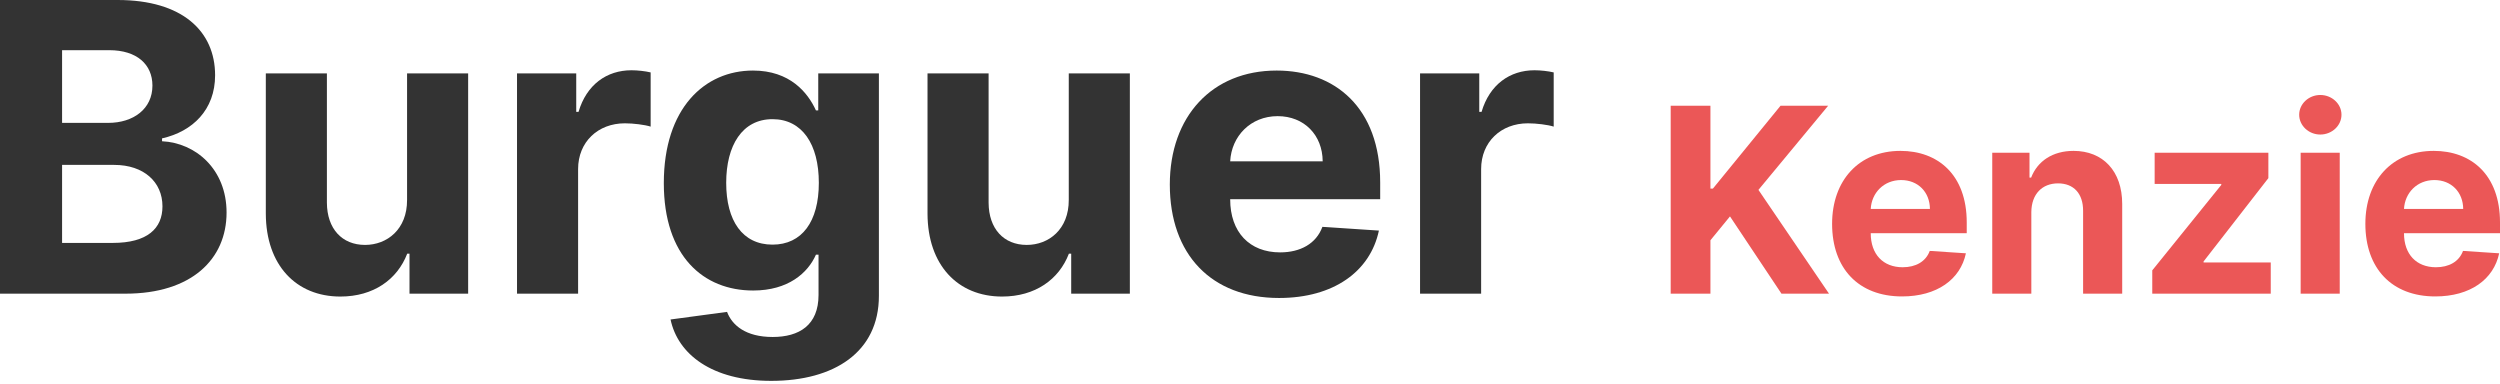
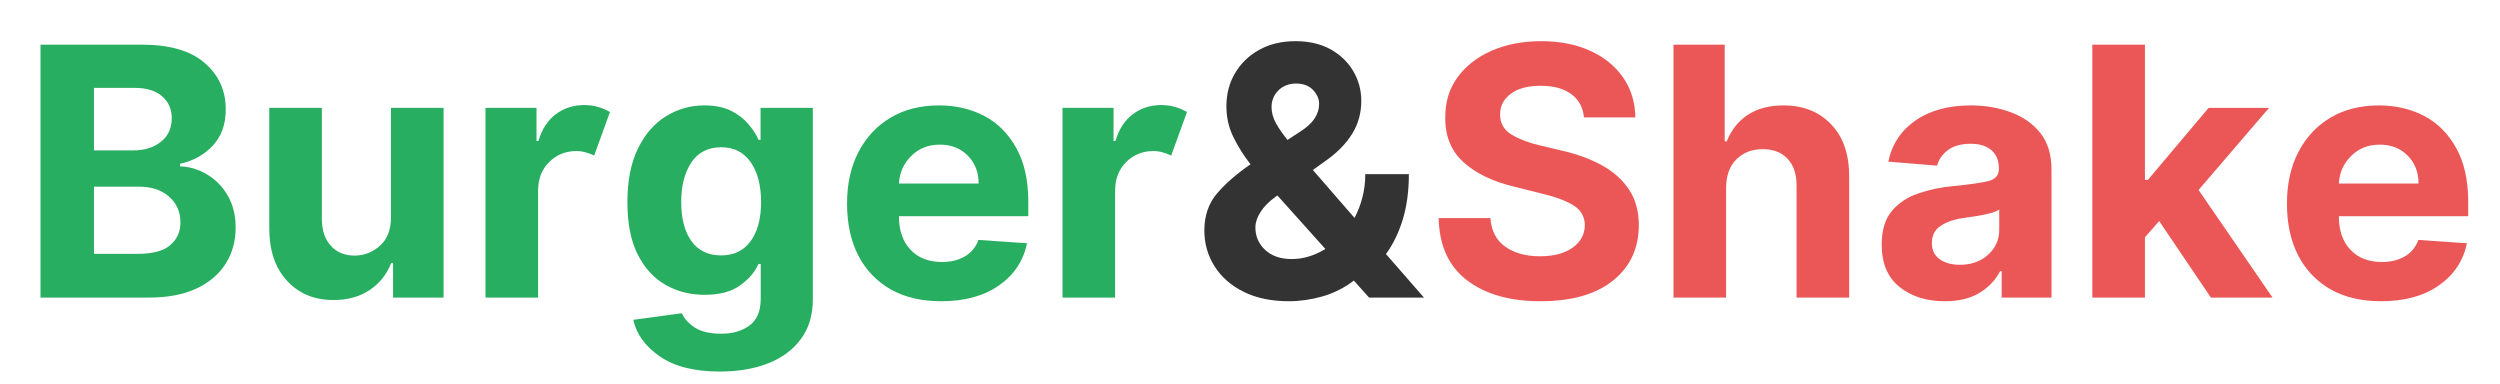
- <svg xmlns="http://www.w3.org/2000/svg" width="150" height="23" viewBox="0 0 150 23" fill="none">
-   <mask id="mask0_1_218" style="mask-type:alpha" maskUnits="userSpaceOnUse" x="0" y="0" width="150" height="23">
-     <path d="M0 17.62H7.528C11.486 17.62 13.594 15.556 13.594 12.751C13.594 10.144 11.727 8.569 9.722 8.475V8.303C11.555 7.89 12.906 6.59 12.906 4.517C12.906 1.876 10.944 0 7.055 0H0V17.62ZM3.725 14.575V9.894H6.849C8.638 9.894 9.748 10.927 9.748 12.381C9.748 13.706 8.845 14.575 6.763 14.575H3.725ZM3.725 7.373V3.011H6.556C8.208 3.011 9.146 3.863 9.146 5.136C9.146 6.53 8.01 7.373 6.487 7.373H3.725Z" fill="#333333" />
-     <path d="M24.424 11.994C24.433 13.766 23.219 14.695 21.903 14.695C20.518 14.695 19.623 13.723 19.614 12.166V4.405H15.949V12.82C15.958 15.908 17.765 17.793 20.423 17.793C22.411 17.793 23.839 16.769 24.433 15.22H24.57V17.62H28.089V4.405H24.424V11.994Z" fill="#333333" />
-     <path d="M31.021 17.62H34.686V10.144C34.686 8.518 35.873 7.399 37.491 7.399C37.998 7.399 38.695 7.485 39.039 7.597V4.345C38.712 4.267 38.257 4.216 37.887 4.216C36.407 4.216 35.194 5.076 34.712 6.711H34.574V4.405H31.021V17.62Z" fill="#333333" />
-     <path d="M46.273 22.852C50.05 22.852 52.734 21.131 52.734 17.75V4.405H49.095V6.625H48.957C48.467 5.549 47.392 4.233 45.18 4.233C42.281 4.233 39.829 6.487 39.829 10.987C39.829 15.383 42.212 17.431 45.189 17.431C47.297 17.431 48.476 16.373 48.957 15.28H49.112V17.698C49.112 19.513 47.951 20.219 46.359 20.219C44.742 20.219 43.924 19.513 43.623 18.713L40.233 19.169C40.672 21.251 42.711 22.852 46.273 22.852ZM46.35 14.678C44.552 14.678 43.572 13.25 43.572 10.97C43.572 8.724 44.535 7.15 46.35 7.15C48.132 7.15 49.13 8.655 49.13 10.97C49.13 13.301 48.114 14.678 46.35 14.678Z" fill="#333333" />
-     <path d="M64.126 11.994C64.134 13.766 62.921 14.695 61.605 14.695C60.22 14.695 59.325 13.723 59.316 12.166V4.405H55.651V12.82C55.66 15.908 57.467 17.793 60.125 17.793C62.112 17.793 63.541 16.769 64.134 15.22H64.272V17.62H67.791V4.405H64.126V11.994Z" fill="#333333" />
-     <path d="M76.745 17.879C80.015 17.879 82.217 16.287 82.734 13.835L79.344 13.611C78.974 14.618 78.027 15.143 76.806 15.143C74.973 15.143 73.811 13.93 73.811 11.959V11.951H82.811V10.944C82.811 6.453 80.092 4.233 76.599 4.233C72.71 4.233 70.189 6.995 70.189 11.073C70.189 15.263 72.676 17.879 76.745 17.879ZM73.811 9.679C73.889 8.174 75.033 6.969 76.659 6.969C78.251 6.969 79.352 8.105 79.361 9.679H73.811Z" fill="#333333" />
-     <path d="M85.203 17.62H88.868V10.144C88.868 8.518 90.055 7.399 91.673 7.399C92.18 7.399 92.877 7.485 93.222 7.597V4.345C92.895 4.267 92.439 4.216 92.069 4.216C90.589 4.216 89.376 5.076 88.894 6.711H88.756V4.405H85.203V17.62Z" fill="#333333" />
-     <path d="M100.241 17.62H102.626V14.416L103.799 12.984L106.888 17.62H109.74L105.506 11.393L109.69 6.343H106.833L102.774 11.316H102.626V6.343H100.241V17.62Z" fill="#333333" />
-     <path d="M114.122 17.786C116.214 17.786 117.624 16.767 117.954 15.198L115.785 15.055C115.548 15.699 114.942 16.035 114.16 16.035C112.987 16.035 112.244 15.258 112.244 13.997V13.992H118.004V13.348C118.004 10.473 116.264 9.053 114.028 9.053C111.539 9.053 109.926 10.82 109.926 13.43C109.926 16.112 111.517 17.786 114.122 17.786ZM112.244 12.538C112.294 11.574 113.026 10.803 114.067 10.803C115.085 10.803 115.79 11.53 115.796 12.538H112.244Z" fill="#333333" />
-     <path d="M121.88 12.731C121.886 11.64 122.535 11.002 123.483 11.002C124.424 11.002 124.991 11.618 124.986 12.654V17.62H127.332V12.235C127.332 10.264 126.175 9.053 124.413 9.053C123.158 9.053 122.249 9.669 121.869 10.655H121.77V9.163H119.535V17.62H121.88V12.731Z" fill="#333333" />
-     <path d="M129.136 17.62H136.245V15.748H132.214V15.688L136.102 10.688V9.163H129.279V11.035H133.277V11.095L129.136 16.222V17.62Z" fill="#333333" />
-     <path d="M138.039 17.62H140.384V9.163H138.039V17.62ZM139.217 8.072C139.916 8.072 140.489 7.538 140.489 6.883C140.489 6.233 139.916 5.699 139.217 5.699C138.523 5.699 137.951 6.233 137.951 6.883C137.951 7.538 138.523 8.072 139.217 8.072Z" fill="#333333" />
-     <path d="M146.118 17.786C148.21 17.786 149.62 16.767 149.95 15.198L147.781 15.055C147.544 15.699 146.938 16.035 146.157 16.035C144.984 16.035 144.24 15.258 144.24 13.997V13.992H150V13.348C150 10.473 148.26 9.053 146.024 9.053C143.536 9.053 141.922 10.82 141.922 13.43C141.922 16.112 143.513 17.786 146.118 17.786ZM144.24 12.538C144.29 11.574 145.022 10.803 146.063 10.803C147.082 10.803 147.786 11.53 147.792 12.538H144.24Z" fill="#333333" />
-   </mask>
-   <g mask="url(#mask0_1_218)">
-     <rect x="-5.815" y="-8.722" width="158.937" height="36.827" fill="url(#paint0_linear_1_218)" />
+ <svg xmlns="http://www.w3.org/2000/svg" width="300" zoomAndPan="magnify" viewBox="0 0 224.88 34.5" height="46" preserveAspectRatio="xMidYMid meet" version="1.0">
+   <defs>
+     <g />
+   </defs>
+   <g fill="#27ae60" fill-opacity="1">
+     <g transform="translate(1.601075, 26.78332)">
+       <g>
+         <path d="M 1.984 0 L 1.984 -22.766 L 11.094 -22.766 C 13.602 -22.766 15.488 -22.219 16.75 -21.125 C 18.02 -20.039 18.656 -18.645 18.656 -16.938 C 18.656 -15.594 18.266 -14.504 17.484 -13.672 C 16.711 -12.848 15.734 -12.305 14.547 -12.047 L 14.547 -11.812 C 15.41 -11.781 16.223 -11.535 16.984 -11.078 C 17.742 -10.629 18.359 -10 18.828 -9.188 C 19.305 -8.383 19.547 -7.422 19.547 -6.297 C 19.547 -5.086 19.25 -4.008 18.656 -3.062 C 18.062 -2.113 17.18 -1.363 16.016 -0.812 C 14.848 -0.27 13.41 0 11.703 0 Z M 6.797 -3.938 L 10.719 -3.938 C 12.07 -3.938 13.051 -4.195 13.656 -4.719 C 14.27 -5.238 14.578 -5.922 14.578 -6.766 C 14.578 -7.711 14.238 -8.484 13.562 -9.078 C 12.895 -9.68 11.984 -9.984 10.828 -9.984 L 6.797 -9.984 Z M 6.797 -13.25 L 10.359 -13.25 C 11.348 -13.25 12.164 -13.504 12.812 -14.016 C 13.469 -14.535 13.797 -15.242 13.797 -16.141 C 13.797 -16.961 13.504 -17.625 12.922 -18.125 C 12.336 -18.625 11.516 -18.875 10.453 -18.875 L 6.797 -18.875 Z M 6.797 -13.25 " />
+       </g>
+     </g>
  </g>
-   <defs>
-     <linearGradient id="paint0_linear_1_218" x1="93.75" y1="28.333" x2="97.083" y2="28.333" gradientUnits="userSpaceOnUse">
-       <stop stop-color="#333333" />
-       <stop offset="1" stop-color="#EB5757" />
-     </linearGradient>
-   </defs>
+   <g fill="#27ae60" fill-opacity="1">
+     <g transform="translate(22.28287, 26.78332)">
+       <g>
+         <path d="M 12.844 -7.266 L 12.844 -17.078 L 17.578 -17.078 L 17.578 0 L 13.031 0 L 13.031 -3.109 L 12.859 -3.109 C 12.473 -2.098 11.832 -1.289 10.938 -0.688 C 10.039 -0.082 8.953 0.219 7.672 0.219 C 5.953 0.219 4.562 -0.352 3.5 -1.5 C 2.438 -2.645 1.898 -4.211 1.891 -6.203 L 1.891 -17.078 L 6.625 -17.078 L 6.625 -7.047 C 6.633 -6.035 6.906 -5.238 7.438 -4.656 C 7.969 -4.07 8.68 -3.781 9.578 -3.781 C 10.43 -3.781 11.191 -4.078 11.859 -4.672 C 12.523 -5.266 12.852 -6.129 12.844 -7.266 Z M 12.844 -7.266 " />
+       </g>
+     </g>
+   </g>
+   <g fill="#27ae60" fill-opacity="1">
+     <g transform="translate(41.7422, 26.78332)">
+       <g>
+         <path d="M 1.891 0 L 1.891 -17.078 L 6.484 -17.078 L 6.484 -14.094 L 6.656 -14.094 C 6.969 -15.156 7.488 -15.957 8.219 -16.5 C 8.945 -17.051 9.797 -17.328 10.766 -17.328 C 11.223 -17.328 11.645 -17.27 12.031 -17.156 C 12.426 -17.039 12.781 -16.891 13.094 -16.703 L 11.672 -12.781 C 11.453 -12.895 11.207 -12.988 10.938 -13.062 C 10.676 -13.145 10.383 -13.188 10.062 -13.188 C 9.102 -13.188 8.289 -12.859 7.625 -12.203 C 6.969 -11.555 6.633 -10.707 6.625 -9.656 L 6.625 0 Z M 1.891 0 " />
+       </g>
+     </g>
+   </g>
+   <g fill="#27ae60" fill-opacity="1">
+     <g transform="translate(55.15591, 26.78332)">
+       <g>
+         <path d="M 9.578 6.656 C 7.285 6.656 5.484 6.203 4.172 5.297 C 2.859 4.391 2.062 3.289 1.781 2 L 6.156 1.406 C 6.352 1.875 6.727 2.297 7.281 2.672 C 7.844 3.055 8.648 3.25 9.703 3.25 C 10.723 3.25 11.566 3.004 12.234 2.516 C 12.91 2.023 13.25 1.219 13.25 0.094 L 13.25 -3.031 L 13.047 -3.031 C 12.742 -2.32 12.195 -1.68 11.406 -1.109 C 10.625 -0.535 9.551 -0.25 8.188 -0.25 C 6.906 -0.25 5.738 -0.547 4.688 -1.141 C 3.633 -1.742 2.797 -2.66 2.172 -3.891 C 1.555 -5.117 1.25 -6.68 1.25 -8.578 C 1.25 -10.516 1.566 -12.129 2.203 -13.422 C 2.836 -14.711 3.68 -15.68 4.734 -16.328 C 5.785 -16.973 6.93 -17.297 8.172 -17.297 C 9.129 -17.297 9.93 -17.133 10.578 -16.812 C 11.223 -16.488 11.742 -16.086 12.141 -15.609 C 12.547 -15.141 12.848 -14.672 13.047 -14.203 L 13.234 -14.203 L 13.234 -17.078 L 17.938 -17.078 L 17.938 0.172 C 17.938 1.586 17.578 2.773 16.859 3.734 C 16.148 4.703 15.164 5.43 13.906 5.922 C 12.656 6.41 11.211 6.656 9.578 6.656 Z M 9.688 -3.797 C 10.82 -3.797 11.703 -4.219 12.328 -5.062 C 12.961 -5.914 13.281 -7.094 13.281 -8.594 C 13.281 -10.094 12.969 -11.289 12.344 -12.188 C 11.719 -13.082 10.832 -13.531 9.688 -13.531 C 8.508 -13.531 7.613 -13.07 7 -12.156 C 6.395 -11.238 6.094 -10.051 6.094 -8.594 C 6.094 -7.113 6.398 -5.941 7.016 -5.078 C 7.629 -4.223 8.52 -3.797 9.688 -3.797 Z M 9.688 -3.797 " />
+       </g>
+     </g>
+   </g>
+   <g fill="#27ae60" fill-opacity="1">
+     <g transform="translate(74.97087, 26.78332)">
+       <g>
+         <path d="M 9.672 0.328 C 7.922 0.328 6.41 -0.023 5.141 -0.734 C 3.879 -1.453 2.906 -2.469 2.219 -3.781 C 1.539 -5.102 1.203 -6.664 1.203 -8.469 C 1.203 -10.219 1.539 -11.754 2.219 -13.078 C 2.906 -14.41 3.867 -15.445 5.109 -16.188 C 6.348 -16.926 7.805 -17.297 9.484 -17.297 C 10.992 -17.297 12.352 -16.977 13.562 -16.344 C 14.77 -15.707 15.727 -14.742 16.438 -13.453 C 17.156 -12.172 17.516 -10.562 17.516 -8.625 L 17.516 -7.328 L 5.875 -7.328 L 5.875 -7.312 C 5.875 -6.039 6.223 -5.035 6.922 -4.297 C 7.617 -3.566 8.562 -3.203 9.75 -3.203 C 10.539 -3.203 11.223 -3.367 11.797 -3.703 C 12.379 -4.035 12.789 -4.531 13.031 -5.188 L 17.406 -4.891 C 17.07 -3.305 16.227 -2.039 14.875 -1.094 C 13.52 -0.145 11.785 0.328 9.672 0.328 Z M 5.875 -10.266 L 13.047 -10.266 C 13.047 -11.273 12.723 -12.109 12.078 -12.766 C 11.43 -13.43 10.594 -13.766 9.562 -13.766 C 8.508 -13.766 7.645 -13.422 6.969 -12.734 C 6.289 -12.055 5.926 -11.234 5.875 -10.266 Z M 5.875 -10.266 " />
+       </g>
+     </g>
+   </g>
+   <g fill="#27ae60" fill-opacity="1">
+     <g transform="translate(93.6745, 26.78332)">
+       <g>
+         <path d="M 1.891 0 L 1.891 -17.078 L 6.484 -17.078 L 6.484 -14.094 L 6.656 -14.094 C 6.969 -15.156 7.488 -15.957 8.219 -16.5 C 8.945 -17.051 9.797 -17.328 10.766 -17.328 C 11.223 -17.328 11.645 -17.27 12.031 -17.156 C 12.426 -17.039 12.781 -16.891 13.094 -16.703 L 11.672 -12.781 C 11.453 -12.895 11.207 -12.988 10.938 -13.062 C 10.676 -13.145 10.383 -13.188 10.062 -13.188 C 9.102 -13.188 8.289 -12.859 7.625 -12.203 C 6.969 -11.555 6.633 -10.707 6.625 -9.656 L 6.625 0 Z M 1.891 0 " />
+       </g>
+     </g>
+   </g>
+   <g fill="#333333" fill-opacity="1">
+     <g transform="translate(107.0817, 26.78332)">
+       <g>
+         <path d="M 8.875 0.328 C 7.289 0.328 5.93 0.047 4.797 -0.516 C 3.66 -1.078 2.785 -1.844 2.172 -2.812 C 1.555 -3.781 1.25 -4.859 1.25 -6.047 C 1.25 -7.367 1.629 -8.477 2.391 -9.375 C 3.16 -10.27 4.164 -11.145 5.406 -12 C 4.812 -12.75 4.301 -13.555 3.875 -14.422 C 3.445 -15.285 3.234 -16.219 3.234 -17.219 C 3.234 -18.32 3.492 -19.316 4.016 -20.203 C 4.535 -21.086 5.258 -21.785 6.188 -22.297 C 7.113 -22.816 8.203 -23.078 9.453 -23.078 C 10.672 -23.078 11.723 -22.832 12.609 -22.344 C 13.492 -21.852 14.176 -21.195 14.656 -20.375 C 15.133 -19.562 15.375 -18.672 15.375 -17.703 C 15.375 -16.629 15.109 -15.656 14.578 -14.781 C 14.047 -13.914 13.301 -13.133 12.344 -12.438 L 11.016 -11.484 L 14.766 -7.172 C 15.066 -7.734 15.301 -8.344 15.469 -9 C 15.645 -9.664 15.734 -10.367 15.734 -11.109 L 19.656 -11.109 C 19.656 -9.566 19.469 -8.191 19.094 -6.984 C 18.719 -5.785 18.219 -4.766 17.594 -3.922 L 21.016 0 L 16.078 0 L 14.703 -1.531 C 13.859 -0.883 12.922 -0.41 11.891 -0.109 C 10.867 0.18 9.863 0.328 8.875 0.328 Z M 12.141 -4.375 L 7.828 -9.188 L 7.688 -9.094 C 7.062 -8.645 6.598 -8.176 6.297 -7.688 C 5.992 -7.207 5.844 -6.75 5.844 -6.312 C 5.844 -5.508 6.141 -4.832 6.734 -4.281 C 7.328 -3.738 8.117 -3.469 9.109 -3.469 C 10.141 -3.469 11.148 -3.77 12.141 -4.375 Z M 8.734 -14.188 L 9.922 -14.969 C 11.023 -15.664 11.578 -16.488 11.578 -17.438 C 11.578 -17.883 11.395 -18.301 11.031 -18.688 C 10.664 -19.07 10.148 -19.266 9.484 -19.266 C 8.828 -19.254 8.297 -19.039 7.891 -18.625 C 7.492 -18.207 7.297 -17.711 7.297 -17.141 C 7.297 -16.672 7.426 -16.191 7.688 -15.703 C 7.957 -15.223 8.305 -14.719 8.734 -14.188 Z M 8.734 -14.188 " />
+       </g>
+     </g>
+   </g>
+   <g fill="#eb5757" fill-opacity="1">
+     <g transform="translate(128.1697, 26.78332)">
+       <g>
+         <path d="M 14.328 -16.219 C 14.242 -17.113 13.863 -17.812 13.188 -18.312 C 12.508 -18.812 11.594 -19.062 10.438 -19.062 C 9.258 -19.062 8.352 -18.816 7.719 -18.328 C 7.094 -17.848 6.781 -17.242 6.781 -16.516 C 6.77 -15.703 7.117 -15.082 7.828 -14.656 C 8.547 -14.238 9.398 -13.914 10.391 -13.688 L 12.438 -13.203 C 13.75 -12.898 14.914 -12.469 15.938 -11.906 C 16.969 -11.344 17.781 -10.617 18.375 -9.734 C 18.969 -8.848 19.266 -7.77 19.266 -6.5 C 19.254 -4.414 18.473 -2.754 16.922 -1.516 C 15.367 -0.285 13.203 0.328 10.422 0.328 C 7.648 0.328 5.441 -0.301 3.797 -1.562 C 2.148 -2.82 1.301 -4.688 1.25 -7.156 L 5.906 -7.156 C 5.988 -6.008 6.438 -5.148 7.25 -4.578 C 8.07 -4.004 9.109 -3.719 10.359 -3.719 C 11.586 -3.719 12.566 -3.973 13.297 -4.484 C 14.023 -5.004 14.395 -5.68 14.406 -6.516 C 14.395 -7.285 14.055 -7.879 13.391 -8.297 C 12.723 -8.711 11.77 -9.066 10.531 -9.359 L 8.047 -9.984 C 6.129 -10.441 4.613 -11.172 3.5 -12.172 C 2.383 -13.172 1.832 -14.508 1.844 -16.188 C 1.832 -17.57 2.195 -18.781 2.938 -19.812 C 3.688 -20.844 4.711 -21.645 6.016 -22.219 C 7.328 -22.789 8.812 -23.078 10.469 -23.078 C 12.164 -23.078 13.645 -22.785 14.906 -22.203 C 16.164 -21.629 17.148 -20.828 17.859 -19.797 C 18.566 -18.773 18.93 -17.582 18.953 -16.219 Z M 14.328 -16.219 " />
+       </g>
+     </g>
+   </g>
+   <g fill="#eb5757" fill-opacity="1">
+     <g transform="translate(148.6626, 26.78332)">
+       <g>
+         <path d="M 6.625 -9.875 L 6.625 0 L 1.891 0 L 1.891 -22.766 L 6.5 -22.766 L 6.5 -14.062 L 6.688 -14.062 C 7.082 -15.07 7.707 -15.863 8.562 -16.438 C 9.426 -17.008 10.504 -17.297 11.797 -17.297 C 13.578 -17.297 15.008 -16.723 16.094 -15.578 C 17.176 -14.441 17.711 -12.875 17.703 -10.875 L 17.703 0 L 12.969 0 L 12.969 -10.031 C 12.977 -11.082 12.711 -11.898 12.172 -12.484 C 11.629 -13.066 10.879 -13.359 9.922 -13.359 C 8.953 -13.359 8.16 -13.051 7.547 -12.438 C 6.941 -11.832 6.633 -10.977 6.625 -9.875 Z M 6.625 -9.875 " />
+       </g>
+     </g>
+   </g>
+   <g fill="#eb5757" fill-opacity="1">
+     <g transform="translate(168.1997, 26.78332)">
+       <g>
+         <path d="M 6.766 0.328 C 5.129 0.328 3.773 -0.098 2.703 -0.953 C 1.629 -1.805 1.094 -3.078 1.094 -4.766 C 1.094 -6.047 1.391 -7.047 1.984 -7.766 C 2.586 -8.492 3.375 -9.023 4.344 -9.359 C 5.32 -9.703 6.375 -9.926 7.5 -10.031 C 8.988 -10.176 10.051 -10.328 10.688 -10.484 C 11.32 -10.648 11.641 -11.008 11.641 -11.562 L 11.641 -11.625 C 11.641 -12.332 11.414 -12.879 10.969 -13.266 C 10.531 -13.648 9.91 -13.844 9.109 -13.844 C 8.254 -13.844 7.57 -13.656 7.062 -13.281 C 6.562 -12.914 6.234 -12.445 6.078 -11.875 L 1.688 -12.234 C 2.008 -13.785 2.816 -15.016 4.109 -15.922 C 5.41 -16.836 7.082 -17.297 9.125 -17.297 C 10.395 -17.297 11.582 -17.094 12.688 -16.688 C 13.789 -16.289 14.68 -15.672 15.359 -14.828 C 16.035 -13.984 16.375 -12.879 16.375 -11.516 L 16.375 0 L 11.891 0 L 11.891 -2.375 L 11.75 -2.375 C 11.332 -1.57 10.711 -0.922 9.891 -0.422 C 9.066 0.078 8.023 0.328 6.766 0.328 Z M 8.125 -2.953 C 9.156 -2.953 10.004 -3.254 10.672 -3.859 C 11.336 -4.461 11.672 -5.211 11.672 -6.109 L 11.672 -7.922 C 11.484 -7.797 11.195 -7.68 10.812 -7.578 C 10.426 -7.484 10.008 -7.398 9.562 -7.328 C 9.125 -7.266 8.734 -7.207 8.391 -7.156 C 7.555 -7.031 6.883 -6.789 6.375 -6.438 C 5.863 -6.094 5.609 -5.586 5.609 -4.922 C 5.609 -4.273 5.844 -3.785 6.312 -3.453 C 6.789 -3.117 7.395 -2.953 8.125 -2.953 Z M 8.125 -2.953 " />
+       </g>
+     </g>
+   </g>
+   <g fill="#eb5757" fill-opacity="1">
+     <g transform="translate(186.3588, 26.78332)">
+       <g>
+         <path d="M 1.891 0 L 1.891 -22.766 L 6.625 -22.766 L 6.625 -10.594 L 6.891 -10.594 L 12.359 -17.078 L 17.797 -17.078 L 11.453 -9.688 L 18.109 0 L 12.562 0 L 7.906 -6.891 L 6.625 -5.422 L 6.625 0 Z M 1.891 0 " />
+       </g>
+     </g>
+   </g>
+   <g fill="#eb5757" fill-opacity="1">
+     <g transform="translate(204.5623, 26.78332)">
+       <g>
+         <path d="M 9.672 0.328 C 7.922 0.328 6.41 -0.023 5.141 -0.734 C 3.879 -1.453 2.906 -2.469 2.219 -3.781 C 1.539 -5.102 1.203 -6.664 1.203 -8.469 C 1.203 -10.219 1.539 -11.754 2.219 -13.078 C 2.906 -14.41 3.867 -15.445 5.109 -16.188 C 6.348 -16.926 7.805 -17.297 9.484 -17.297 C 10.992 -17.297 12.352 -16.977 13.562 -16.344 C 14.77 -15.707 15.727 -14.742 16.438 -13.453 C 17.156 -12.172 17.516 -10.562 17.516 -8.625 L 17.516 -7.328 L 5.875 -7.328 L 5.875 -7.312 C 5.875 -6.039 6.223 -5.035 6.922 -4.297 C 7.617 -3.566 8.562 -3.203 9.75 -3.203 C 10.539 -3.203 11.223 -3.367 11.797 -3.703 C 12.379 -4.035 12.789 -4.531 13.031 -5.188 L 17.406 -4.891 C 17.07 -3.305 16.227 -2.039 14.875 -1.094 C 13.52 -0.145 11.785 0.328 9.672 0.328 Z M 5.875 -10.266 L 13.047 -10.266 C 13.047 -11.273 12.723 -12.109 12.078 -12.766 C 11.43 -13.43 10.594 -13.766 9.562 -13.766 C 8.508 -13.766 7.645 -13.422 6.969 -12.734 C 6.289 -12.055 5.926 -11.234 5.875 -10.266 Z M 5.875 -10.266 " />
+       </g>
+     </g>
+   </g>
</svg>
